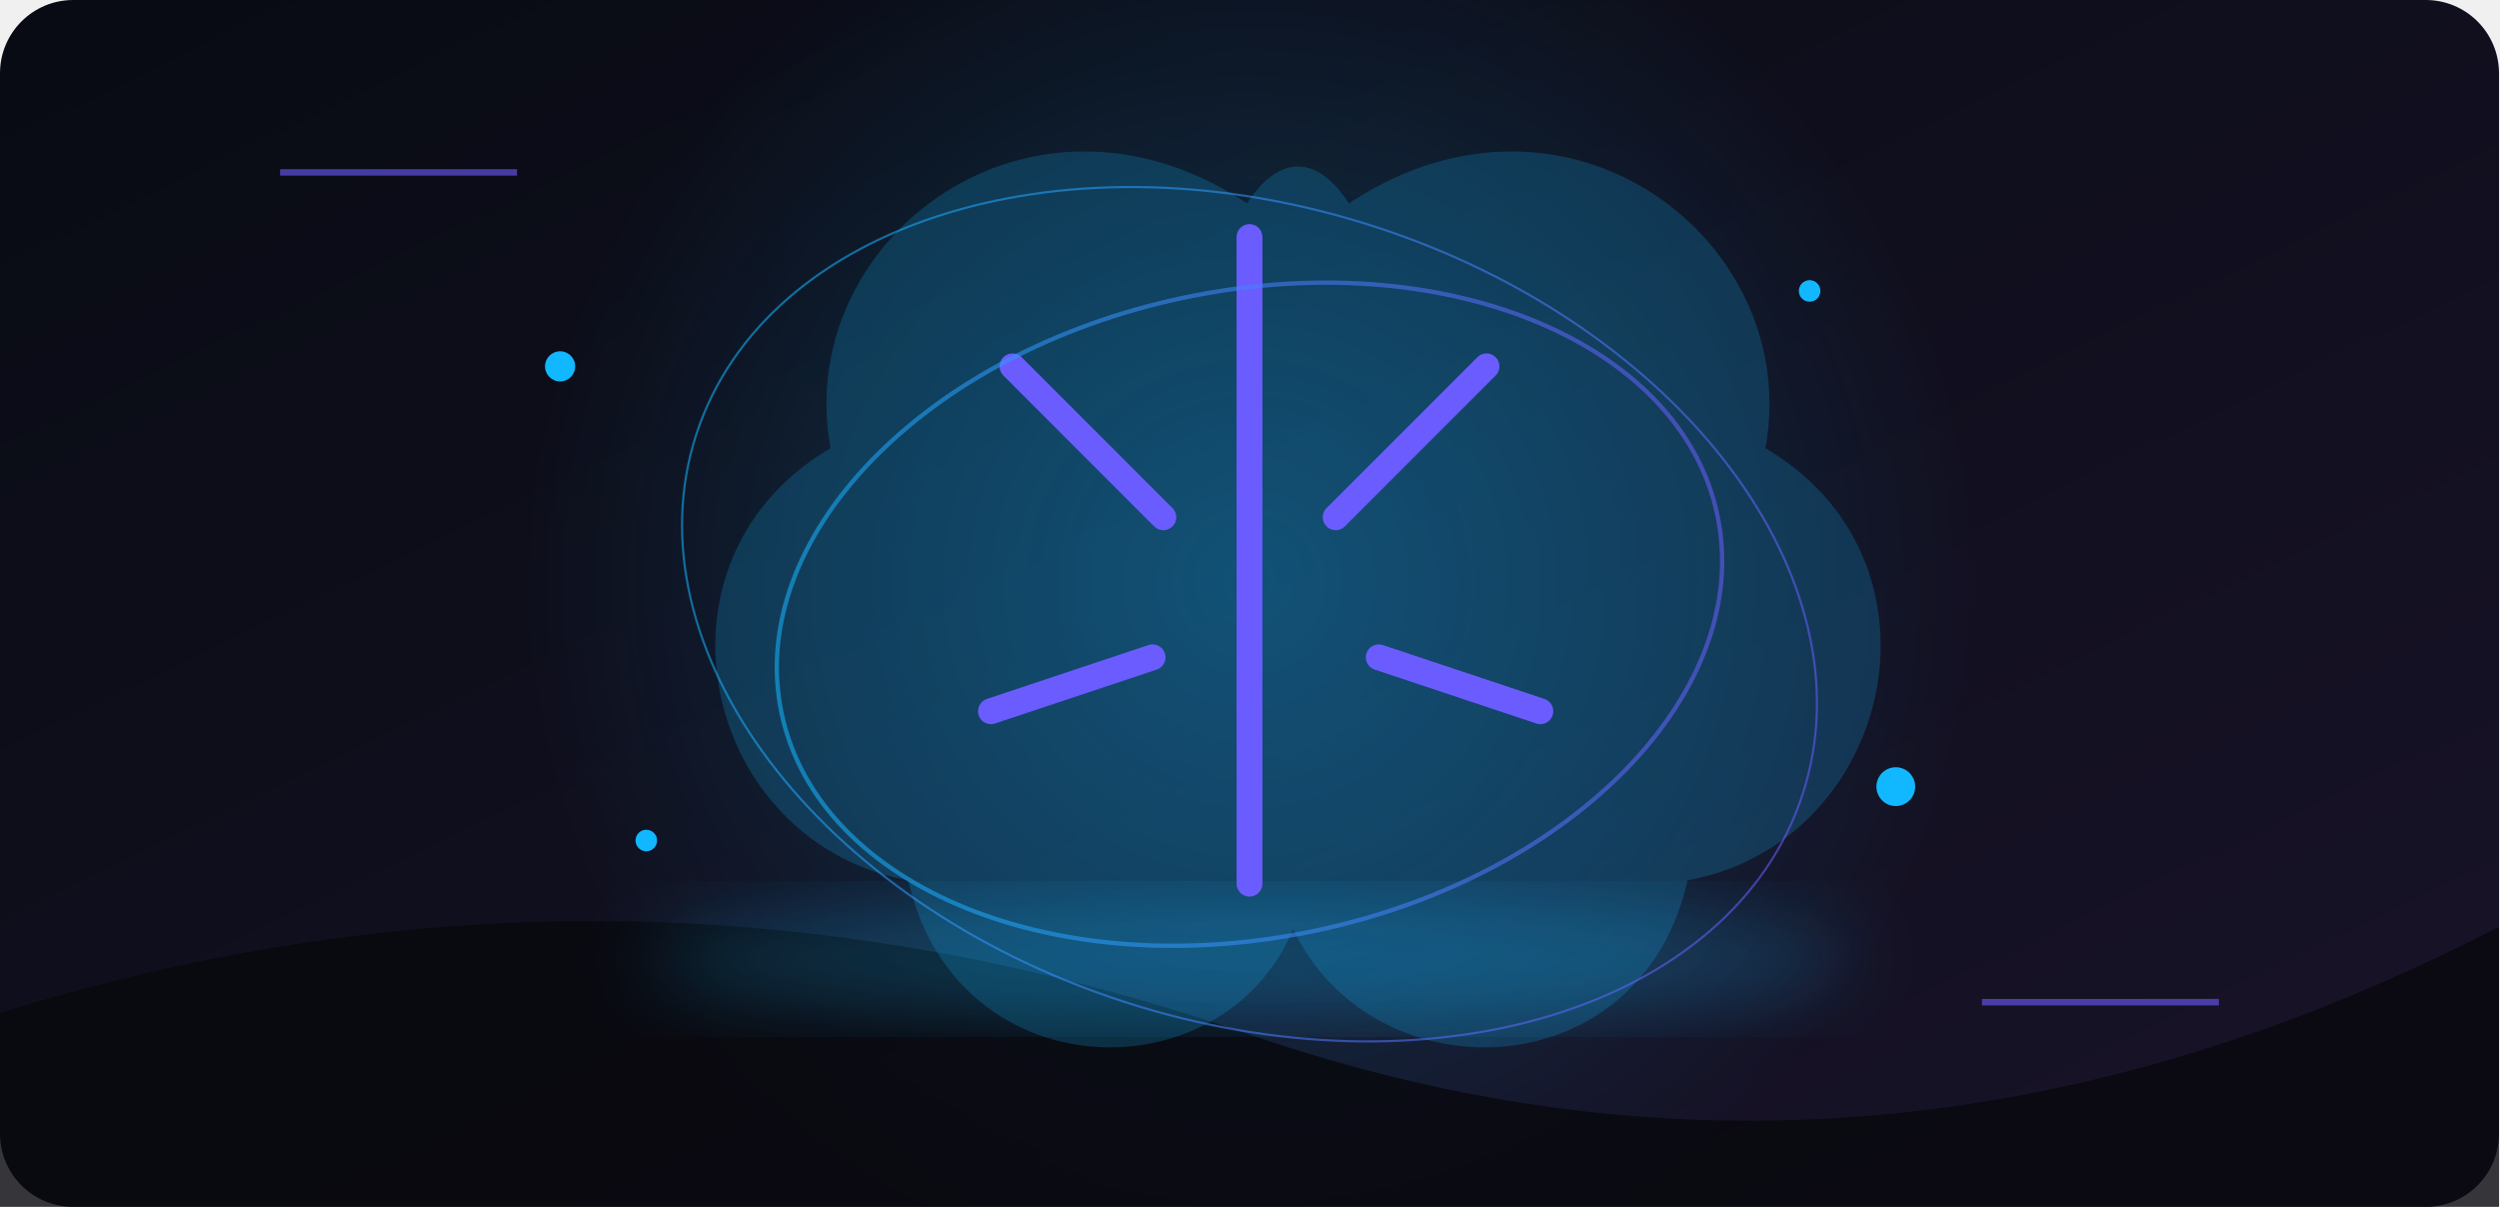
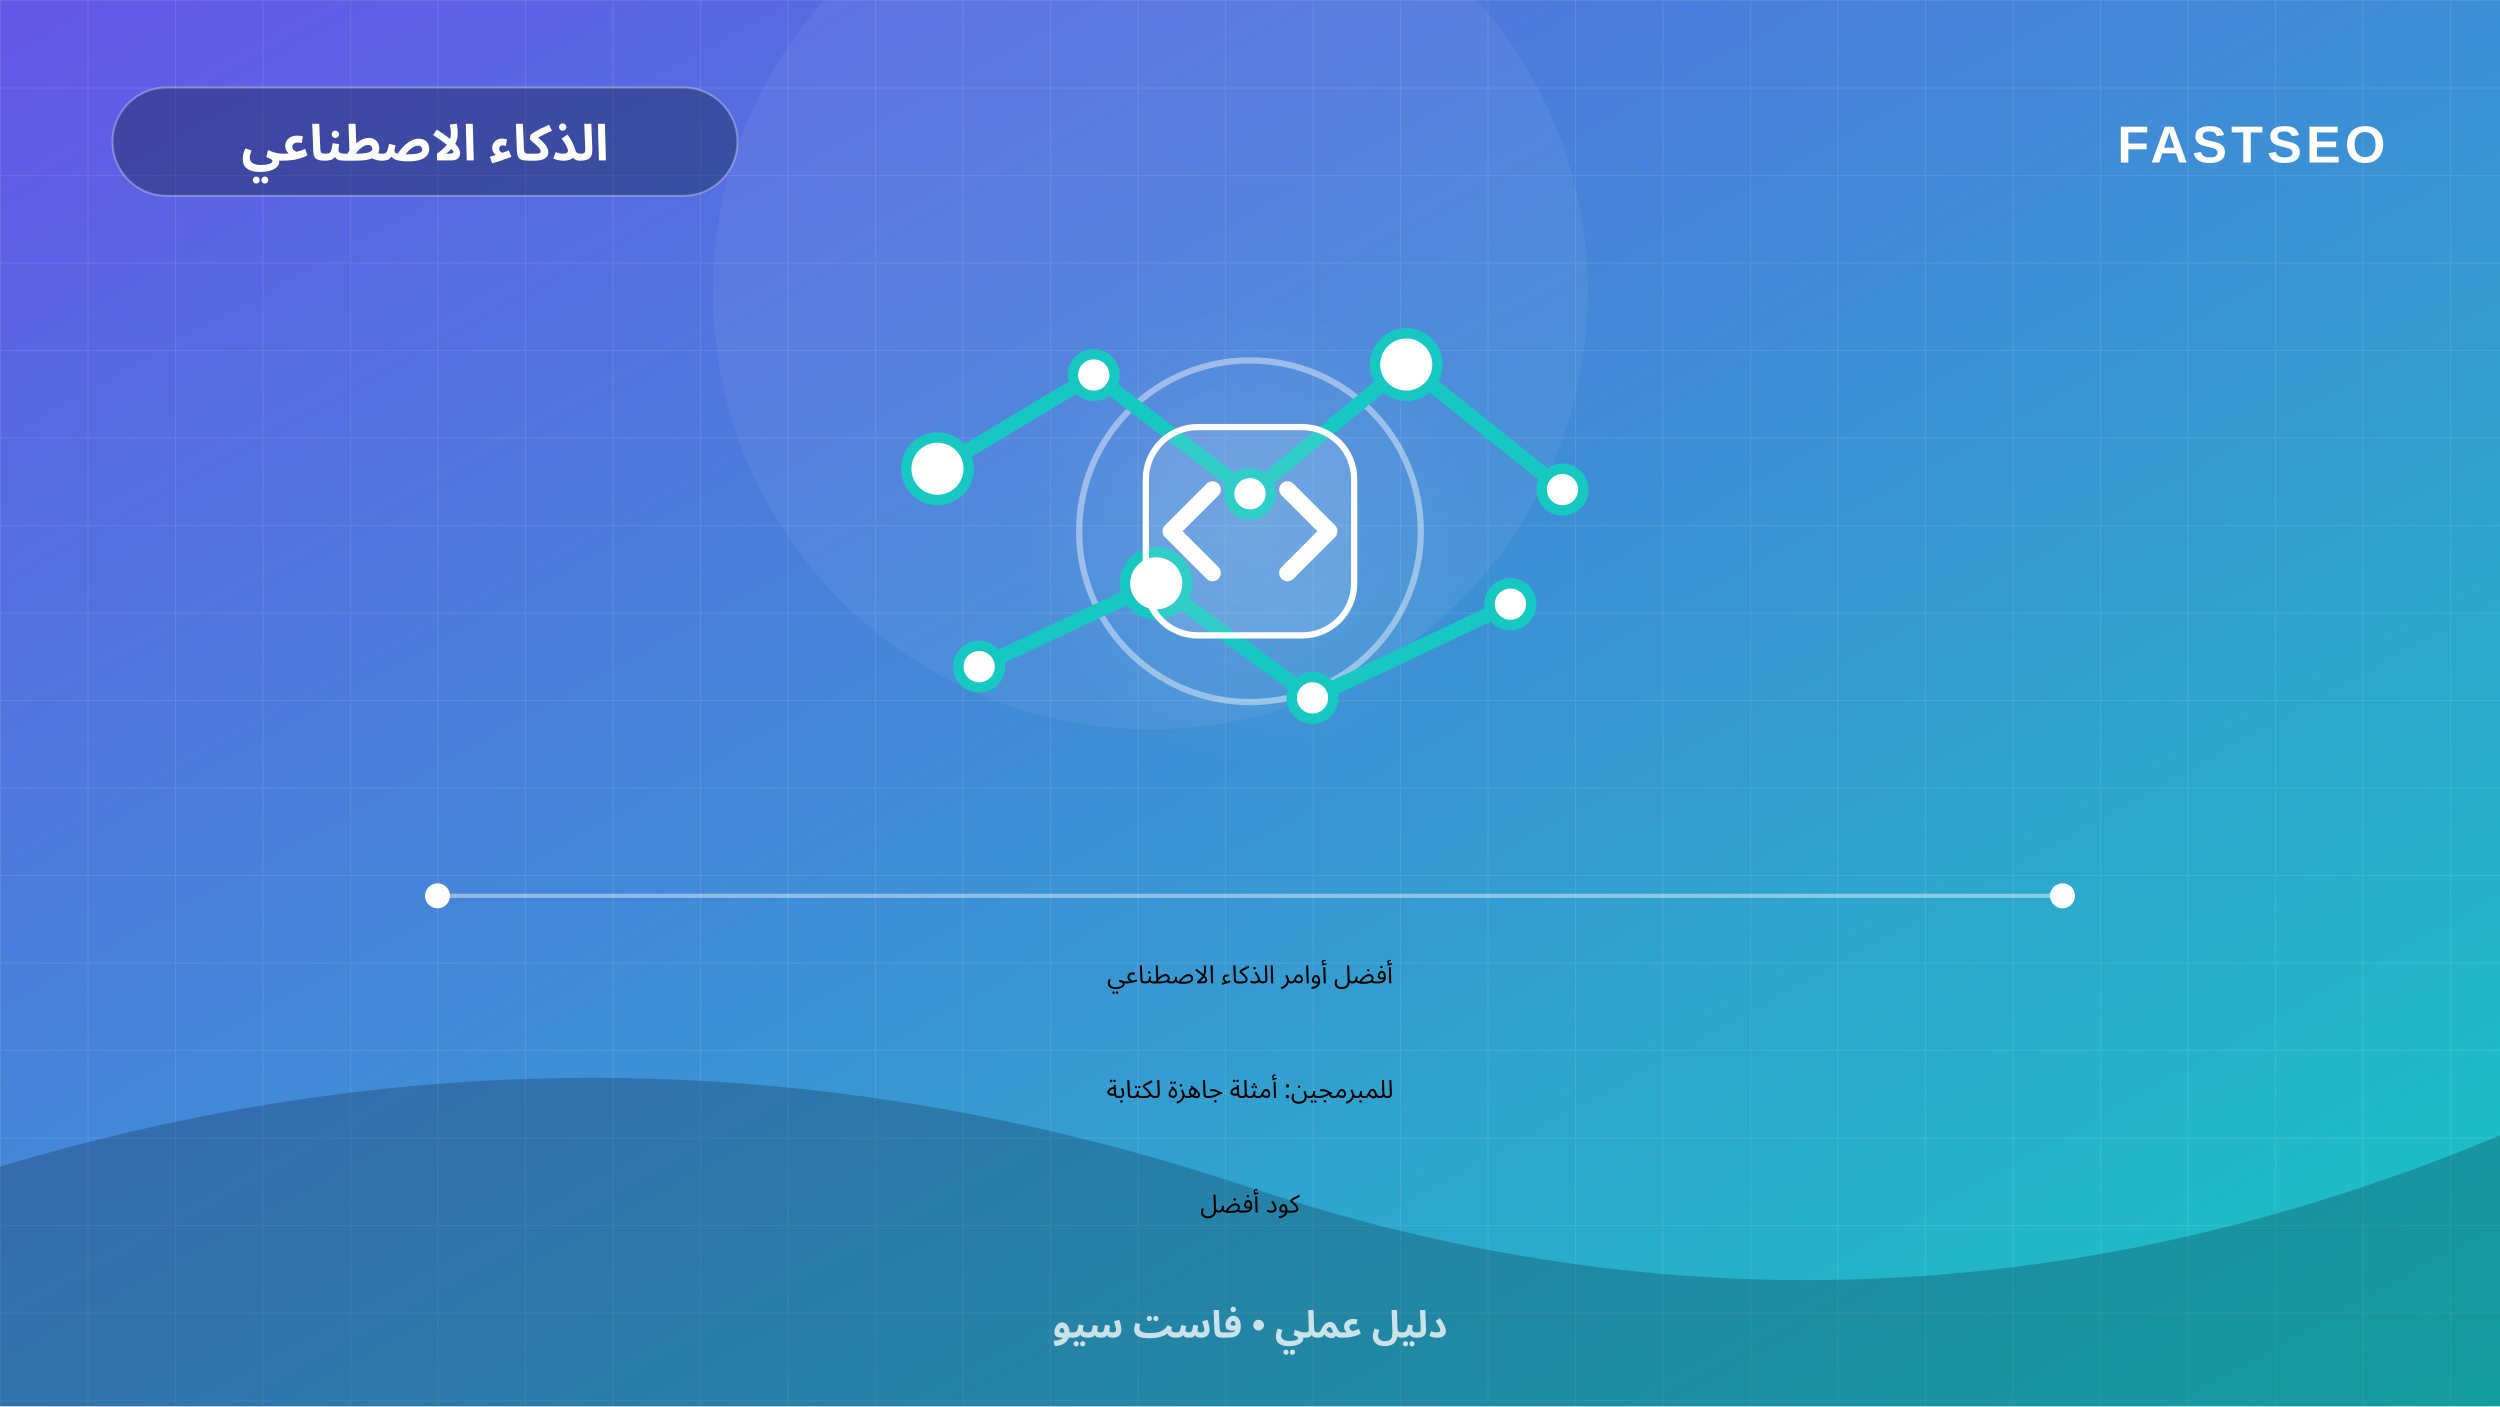
- <svg xmlns="http://www.w3.org/2000/svg" viewBox="0 0 1160 560" role="img" aria-label="أفضل أوامر الذكاء الاصطناعي للمبرمجين: أمثلة جاهزة لكتابة كود أفضل">
+ <svg xmlns="http://www.w3.org/2000/svg" width="1200" height="675" viewBox="0 0 1200 675" role="img" aria-labelledby="title desc">
  <defs>
-     <linearGradient id="bg" x2="1" y2="1">
-       <stop stop-color="#080b13" />
-       <stop offset="1" stop-color="#191329" />
+     <linearGradient id="bg" x1="0" y1="0" x2="1" y2="1">
+       <stop offset="0" stop-color="#6557E8" />
+       <stop offset="1" stop-color="#16C7C2" />
    </linearGradient>
-     <linearGradient id="glow">
-       <stop stop-color="#12b8ff" />
-       <stop offset="1" stop-color="#6b5cff" />
-     </linearGradient>
-     <radialGradient id="light">
-       <stop stop-color="#12b8ff" stop-opacity=".24" />
-       <stop offset="1" stop-color="#12b8ff" stop-opacity="0" />
+     <radialGradient id="orb">
+       <stop stop-color="#fff" stop-opacity=".5" />
+       <stop offset="1" stop-color="#fff" stop-opacity="0" />
    </radialGradient>
-     <filter id="shadow">
-       <feGaussianBlur stdDeviation="18" />
-     </filter>
+     <pattern id="grid" width="42" height="42" patternUnits="userSpaceOnUse">
+       <path d="M42 0H0V42" fill="none" stroke="#fff" stroke-opacity=".09" stroke-width="1" />
+     </pattern>
  </defs>
-   <rect width="1160" height="560" rx="34" fill="url(#bg)" />
-   <circle cx="580" cy="270" r="340" fill="url(#light)" />
-   <path d="M0 470 Q290 380 580 480T1160 430V560H0Z" fill="#07080d" opacity=".8" />
-   <ellipse cx="580" cy="445" rx="280" ry="30" fill="#12b8ff" opacity=".22" filter="url(#shadow)" />
-   <path d="M580 100c-100-70-210 15-190 110-90 50-60 180 35 195 20 100 150 100 175 15 30 85 160 85 180-15 95-15 125-145 35-195 20-95-90-180-190-110-15-25-30-25-45 0Z" fill="#12b8ff" opacity=".2" stroke="#12b8ff" stroke-width="8" />
-   <path d="M580 110v300M470 170l70 70m150-70-70 70m-160 90 75-25m180 25-75-25" stroke="#6b5cff" stroke-width="12" stroke-linecap="round" />
-   <g fill="none" stroke="url(#glow)" opacity=".55">
-     <ellipse cx="580" cy="285" rx="222" ry="150" stroke-width="2" transform="rotate(-12 580 285)" />
-     <ellipse cx="580" cy="285" rx="270" ry="189" stroke-width="1" transform="rotate(18 580 285)" />
+   <rect width="1200" height="675" fill="url(#bg)" />
+   <rect width="1200" height="675" fill="url(#grid)" />
+   <path d="M0 560Q300 470 600 570T1200 545V675H0Z" fill="#07152B" opacity=".24" />
+   <circle cx="552.2" cy="140" r="210" fill="#fff" opacity=".055" />
+   <circle cx="-565" cy="85" r="14" fill="#fff" opacity="0.12" />
+   <circle cx="-243" cy="87" r="13" fill="#16C7C2" opacity="0.19" />
+   <circle cx="-602" cy="88" r="12" fill="#fff" opacity="0.26" />
+   <circle cx="-261" cy="89" r="11" fill="#16C7C2" opacity="0.12" />
+   <circle cx="-91" cy="-61" r="10" fill="#fff" opacity="0.19" />
+   <circle cx="-6" cy="-136" r="9" fill="#16C7C2" opacity="0.26" />
+   <circle cx="37" cy="-173" r="8" fill="#fff" opacity="0.12" />
+   <circle cx="58" cy="-192" r="7" fill="#16C7C2" opacity="0.19" />
+   <g font-family="Noto Sans Arabic,Tahoma,Arial,sans-serif">
+     <rect x="54" y="42" width="300" height="52" rx="26" fill="#07152B" fill-opacity=".35" stroke="#fff" stroke-opacity=".3" />
+     <text x="204" y="77" text-anchor="middle" fill="#fff" font-size="24" font-weight="800" direction="rtl">الذكاء الاصطناعي</text>
+     <text x="1145" y="78" text-anchor="end" fill="#fff" font-size="25" font-weight="900" letter-spacing="2">FASTSEO</text>
+     <g transform="translate(600 255)">
+       <circle r="112" fill="url(#orb)" opacity=".2" />
+       <circle r="82" fill="none" stroke="#fff" stroke-opacity=".42" stroke-width="3" />
+       <path d="M-150 -30L-75 -75 0 -18 75 -80 150 -20 M-130 65L-45 25 30 80 125 35" fill="none" stroke="#16C7C2" stroke-width="7" stroke-linecap="round" />
+       <g fill="#fff" stroke="#16C7C2" stroke-width="5">
+         <circle cx="-150" cy="-30" r="15" />
+         <circle cx="-75" cy="-75" r="10" />
+         <circle cx="0" cy="-18" r="10" />
+         <circle cx="75" cy="-80" r="15" />
+         <circle cx="150" cy="-20" r="10" />
+         <circle cx="-130" cy="65" r="10" />
+         <circle cx="-45" cy="25" r="15" />
+         <circle cx="30" cy="80" r="10" />
+         <circle cx="125" cy="35" r="10" />
+       </g>
+       <rect x="-50" y="-50" width="100" height="100" rx="25" fill="#fff" fill-opacity=".12" stroke="#fff" stroke-width="3" />
+       <path d="M-18 -20L-38 0 -18 20 M18 -20L38 0 18 20" fill="none" stroke="#fff" stroke-width="8" stroke-linecap="round" stroke-linejoin="round" />
+     </g>
+     <path d="M210 430H990" stroke="#fff" stroke-opacity=".42" stroke-width="2" />
+     <circle cx="210" cy="430" r="6" fill="#fff" />
+     <circle cx="990" cy="430" r="6" fill="#fff" />
+     <text x="600" y="472" text-anchor="middle" direction="rtl" unicode-bidi="plaintext" class="headline">أفضل أوامر الذكاء الاصطناعي</text>
+     <text x="600" y="527" text-anchor="middle" direction="rtl" unicode-bidi="plaintext" class="headline">للمبرمجين: أمثلة جاهزة لكتابة</text>
+     <text x="600" y="582" text-anchor="middle" direction="rtl" unicode-bidi="plaintext" class="headline">كود أفضل</text>
+     <text x="600" y="642" text-anchor="middle" fill="#fff" opacity=".76" font-size="18" font-weight="600" direction="rtl">دليل عملي • فاست سيو</text>
  </g>
-   <g fill="#12b8ff">
-     <circle cx="260" cy="170" r="7" />
-     <circle cx="880" cy="365" r="9" />
-     <circle cx="840" cy="135" r="5" />
-     <circle cx="300" cy="390" r="5" />
-   </g>
-   <path d="M130 80h110M920 465h110" stroke="#6b5cff" stroke-width="3" opacity=".6" />
</svg>
